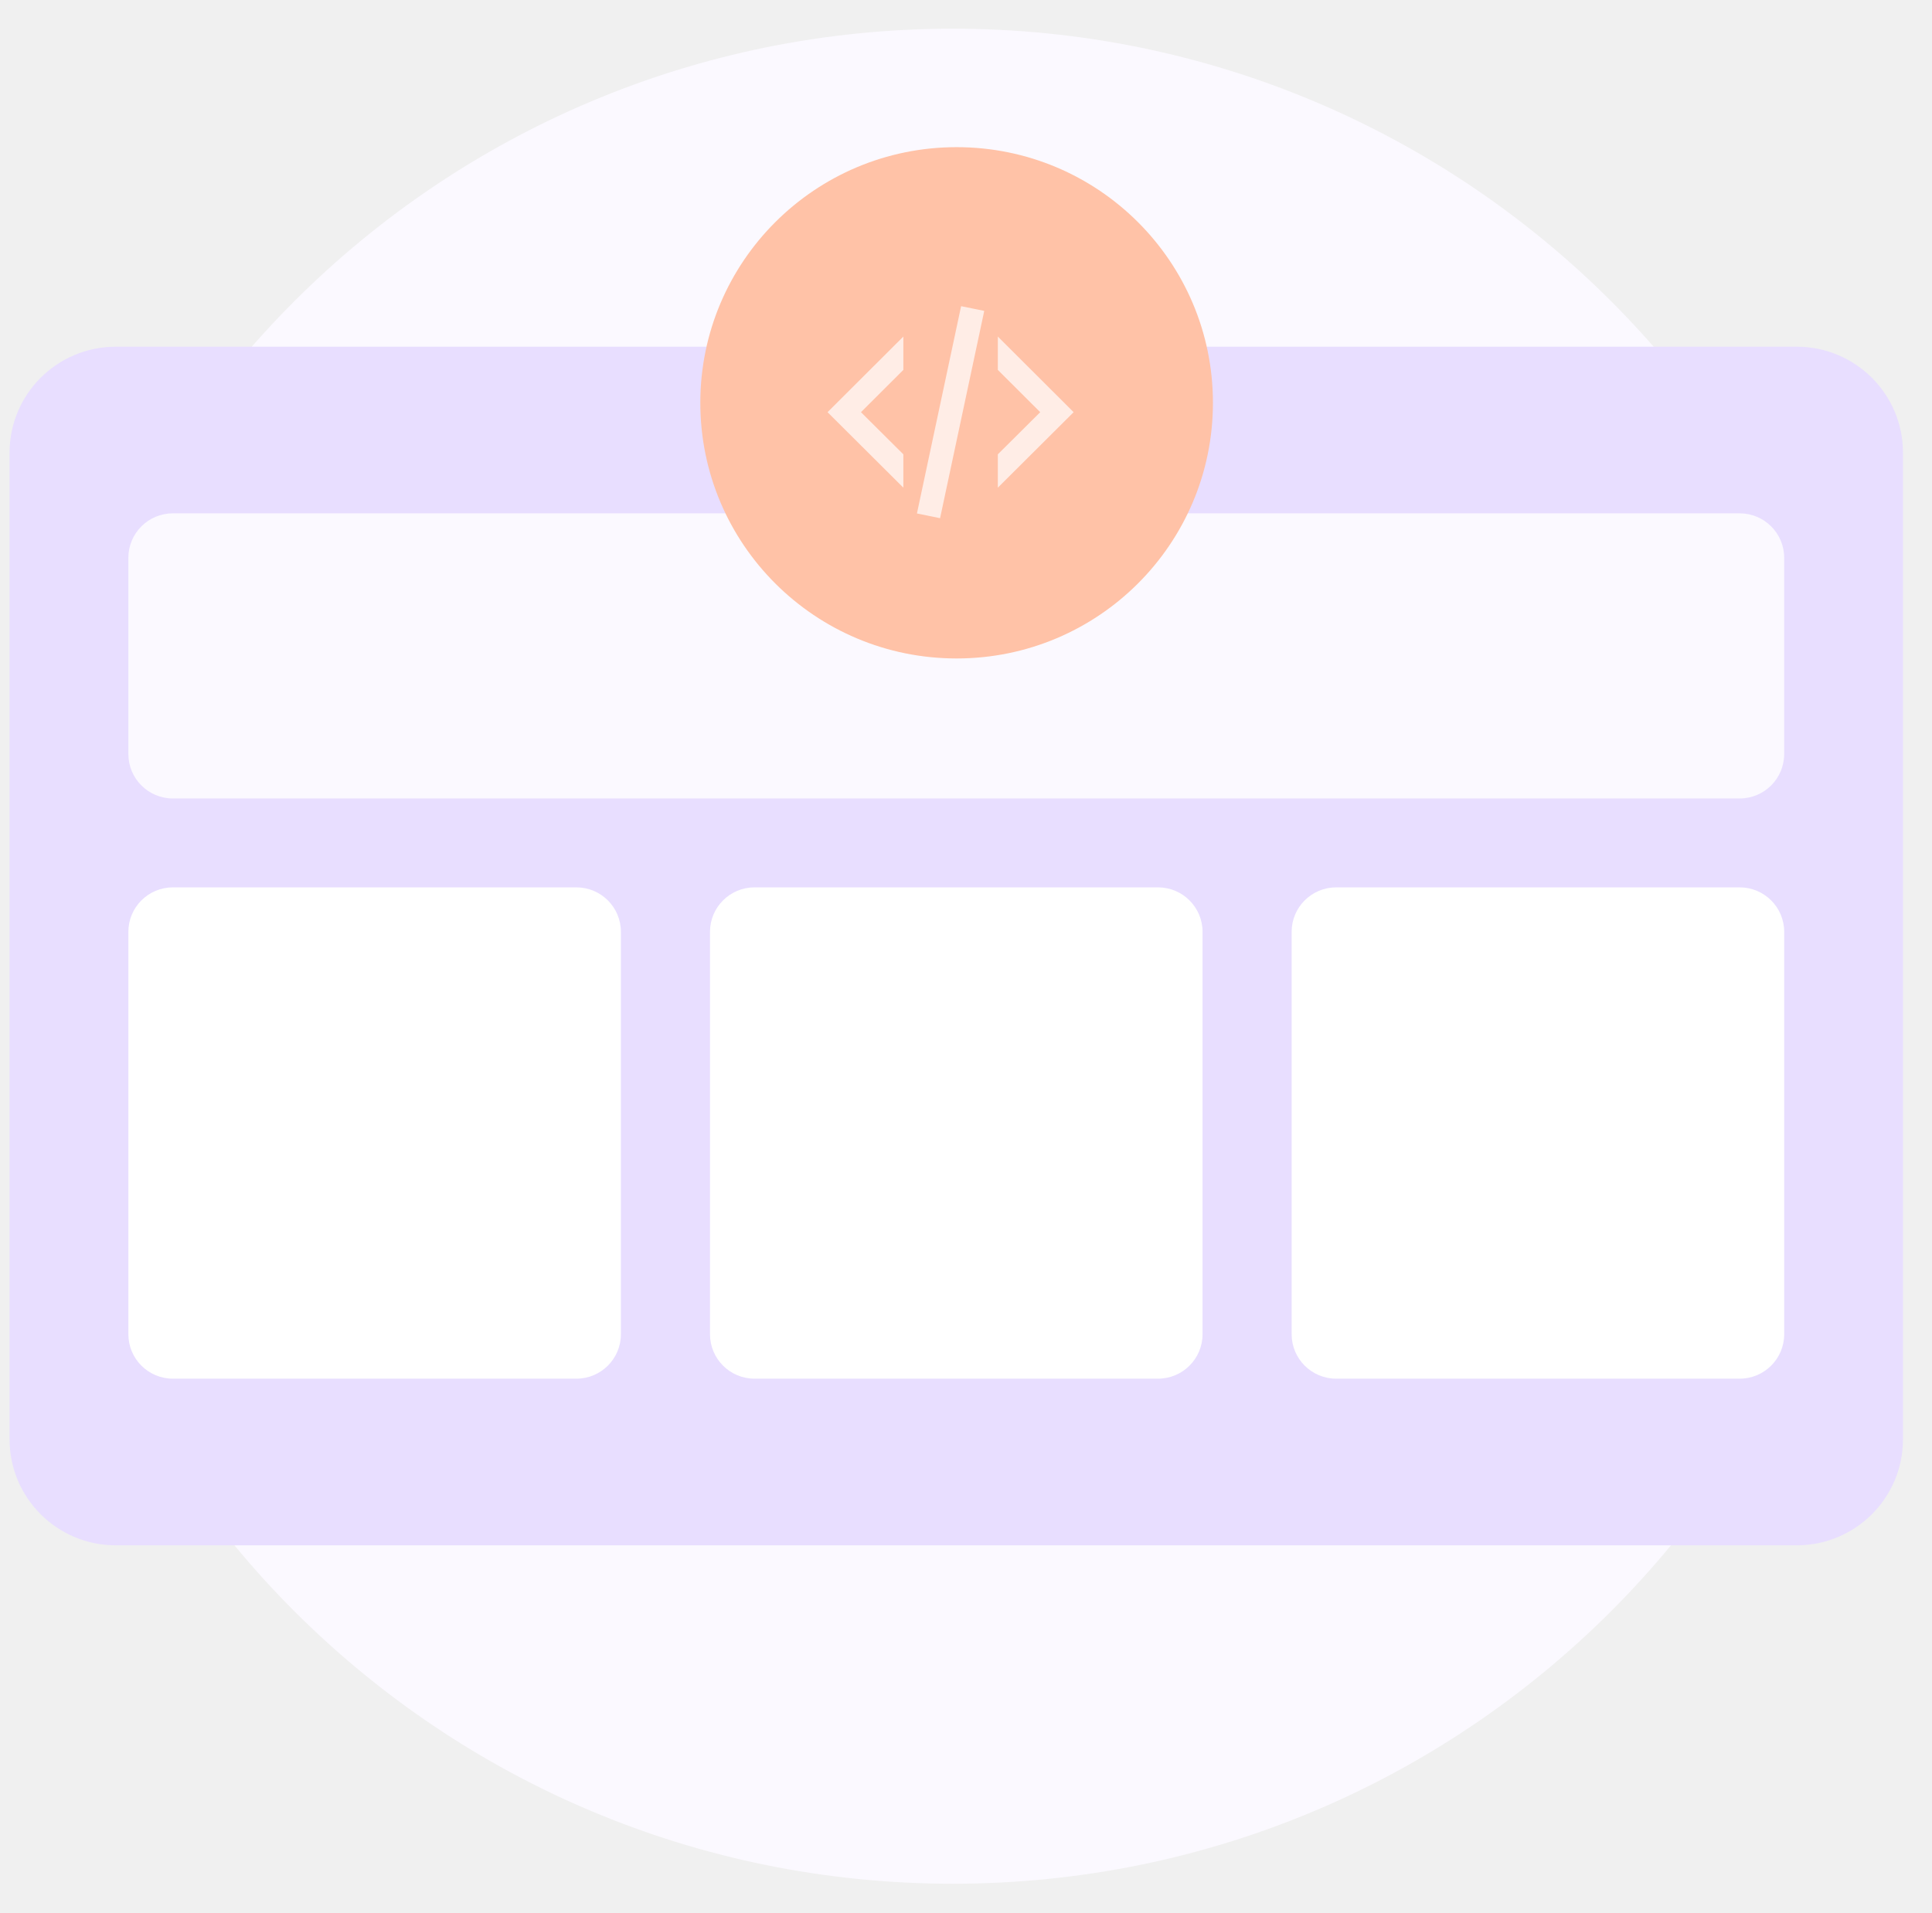
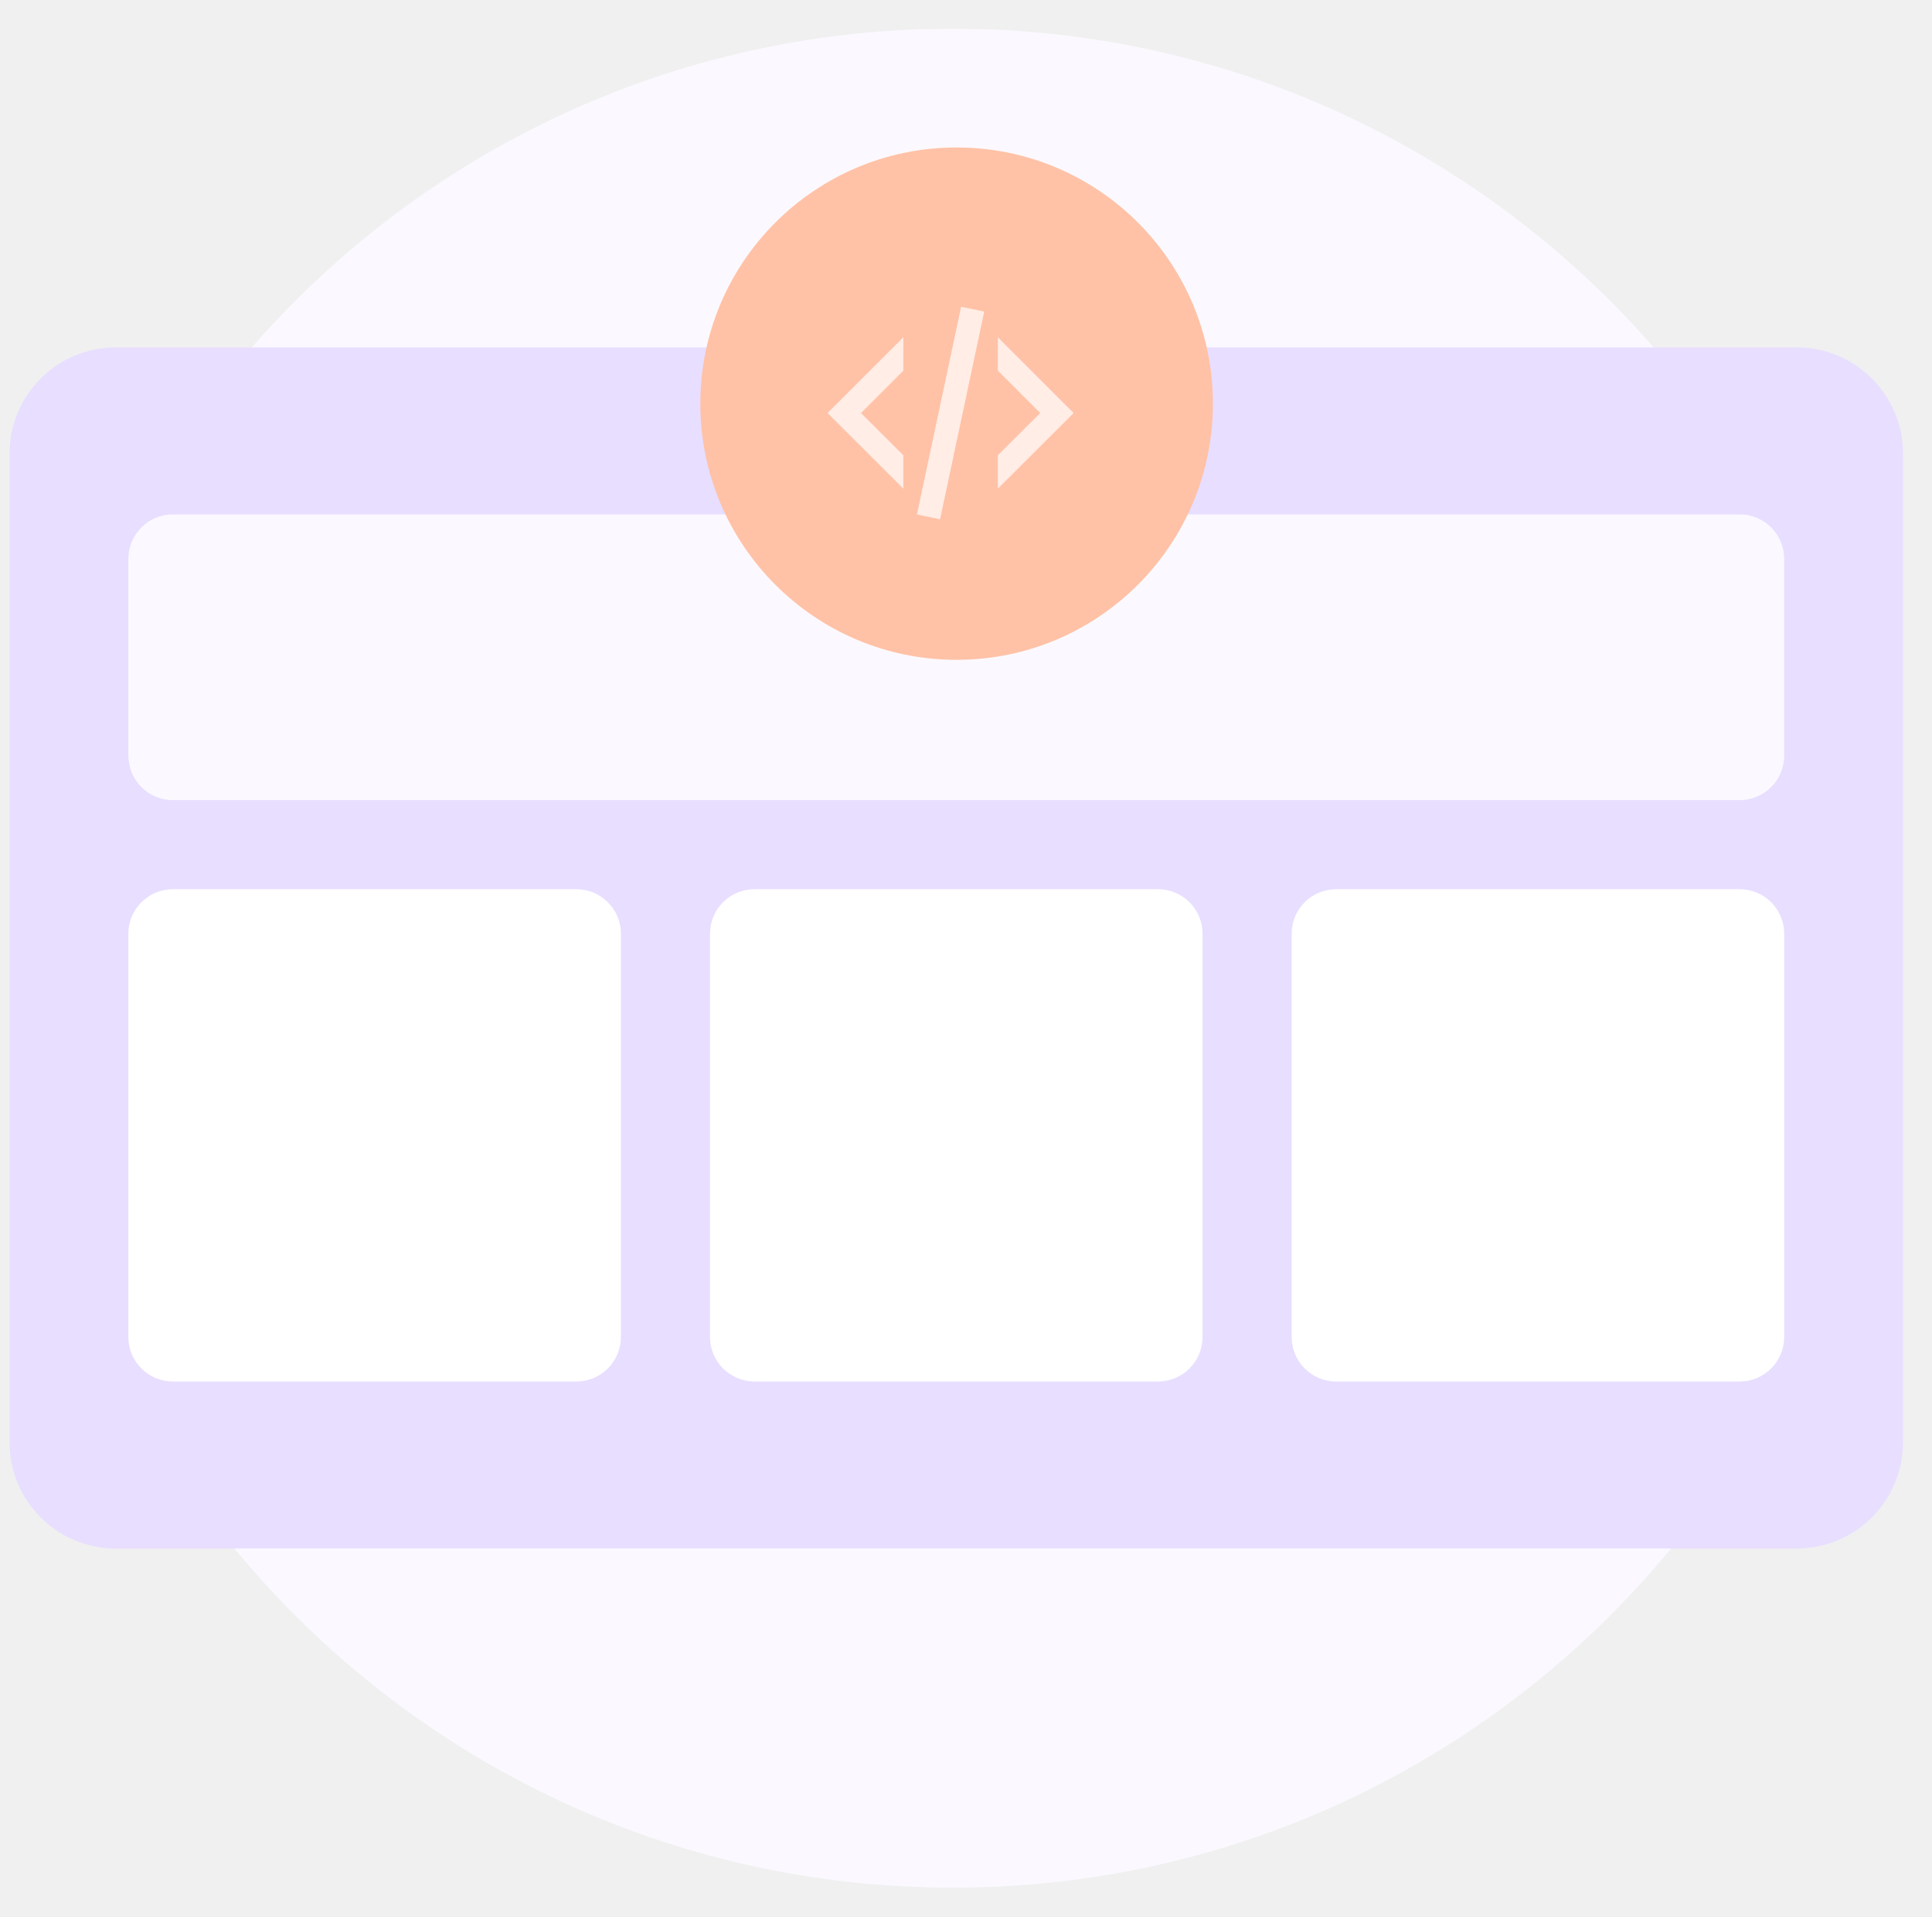
- <svg xmlns="http://www.w3.org/2000/svg" width="101" height="100" viewBox="0 0 101 100" fill="none">
-   <g clip-path="url(#clip0_1339_22217)">
-     <path d="M98.417 50C98.417 23.214 76.653 1.5 49.806 1.5C22.958 1.5 1.194 23.214 1.194 50C1.194 76.786 22.958 98.5 49.806 98.5C76.653 98.5 98.417 76.786 98.417 50Z" fill="#FBF9FF" />
-     <path d="M93.928 18.129H6.056C2.987 18.129 0.5 20.61 0.5 23.672V75.262C0.5 78.323 2.987 80.805 6.056 80.805H93.928C96.996 80.805 99.483 78.323 99.483 75.262V23.672C99.483 20.61 96.996 18.129 93.928 18.129Z" fill="#E8DEFF" />
-     <path d="M90.944 26.842H9.04C7.753 26.842 6.711 27.882 6.711 29.166V39.428C6.711 40.712 7.753 41.752 9.04 41.752H90.944C92.23 41.752 93.272 40.712 93.272 39.428V29.166C93.272 27.882 92.23 26.842 90.944 26.842Z" fill="#FBF9FF" />
-     <path d="M30.13 46.4H9.04C7.753 46.4 6.711 47.441 6.711 48.724V69.767C6.711 71.05 7.753 72.091 9.04 72.091H30.13C31.417 72.091 32.459 71.05 32.459 69.767V48.724C32.459 47.441 31.417 46.4 30.13 46.4Z" fill="white" />
-     <path d="M60.537 46.4H39.446C38.16 46.4 37.117 47.441 37.117 48.724V69.767C37.117 71.05 38.16 72.091 39.446 72.091H60.537C61.823 72.091 62.866 71.05 62.866 69.767V48.724C62.866 47.441 61.823 46.4 60.537 46.4Z" fill="white" />
-     <path d="M90.944 46.4H69.853C68.567 46.4 67.524 47.441 67.524 48.724V69.767C67.524 71.05 68.567 72.091 69.853 72.091H90.944C92.23 72.091 93.273 71.05 93.273 69.767V48.724C93.273 47.441 92.23 46.4 90.944 46.4Z" fill="white" />
-     <path d="M50.01 34.431C57.41 34.431 63.409 28.446 63.409 21.063C63.409 13.68 57.41 7.695 50.01 7.695C42.61 7.695 36.611 13.68 36.611 21.063C36.611 28.446 42.61 34.431 50.01 34.431Z" fill="#FFC2A7" />
-     <path d="M50.244 16.01L51.454 16.256L49.145 27.096L47.935 26.849L50.244 16.01ZM54.38 21.553L52.164 19.342V17.599L56.127 21.553L52.164 25.5V23.757L54.38 21.553ZM43.262 21.553L47.225 17.599V19.342L45.009 21.553L47.225 23.757V25.5L43.262 21.553Z" fill="#FFEDE6" />
+ <svg xmlns="http://www.w3.org/2000/svg" width="120" height="119" viewBox="0 0 120 119" fill="none">
+   <mask id="mask0_11297_2202" style="mask-type:luminance" maskUnits="userSpaceOnUse" x="0" y="1" width="120" height="117">
+     <path d="M119.406 1.785H0.594V117.215H119.406V1.785Z" fill="white" />
+   </mask>
+   <g mask="url(#mask0_11297_2202)">
+     <path d="M116.931 59.5C116.931 27.625 91.073 1.785 59.175 1.785C27.277 1.785 1.419 27.625 1.419 59.5C1.419 91.375 27.277 117.215 59.175 117.215C91.073 117.215 116.931 91.375 116.931 59.5Z" fill="#FBF9FF" />
+     <path d="M111.597 21.573H7.195C3.549 21.573 0.594 24.526 0.594 28.169V89.562C0.594 93.204 3.549 96.158 7.195 96.158H111.597C115.243 96.158 118.198 93.204 118.198 89.562V28.169C118.198 24.526 115.243 21.573 111.597 21.573Z" fill="#E8DEFF" />
+     <path d="M108.052 31.942H10.74C9.212 31.942 7.973 33.18 7.973 34.707V46.92C7.973 48.447 9.212 49.685 10.74 49.685H108.052C109.58 49.685 110.819 48.447 110.819 46.92V34.707C110.819 33.18 109.58 31.942 108.052 31.942Z" fill="#FBF9FF" />
+     <path d="M35.798 55.217H10.74C9.212 55.217 7.973 56.454 7.973 57.982V83.023C7.973 84.55 9.212 85.788 10.74 85.788H35.798C37.327 85.788 38.566 84.55 38.566 83.023V57.982C38.566 56.454 37.327 55.217 35.798 55.217Z" fill="white" />
+     <path d="M71.925 55.217H46.867C45.339 55.217 44.1 56.454 44.1 57.982V83.023C44.1 84.55 45.339 85.788 46.867 85.788H71.925C73.453 85.788 74.692 84.55 74.692 83.023V57.982C74.692 56.454 73.453 55.217 71.925 55.217Z" fill="white" />
+     <path d="M108.052 55.217H82.994C81.466 55.217 80.227 56.454 80.227 57.982V83.023C80.227 84.55 81.466 85.788 82.994 85.788H108.052C109.58 85.788 110.819 84.55 110.819 83.023V57.982C110.819 56.454 109.58 55.217 108.052 55.217Z" fill="white" />
+     <path d="M59.417 40.974C68.21 40.974 75.337 33.851 75.337 25.065C75.337 16.28 68.21 9.157 59.417 9.157C50.626 9.157 43.498 16.28 43.498 25.065C43.498 33.851 50.626 40.974 59.417 40.974Z" fill="#FFC2A7" />
+     <path d="M59.696 19.052L61.133 19.345L58.39 32.244L56.953 31.95L59.696 19.052ZM64.609 25.648L61.977 23.017V20.942L66.685 25.648L61.977 30.346V28.271L64.609 25.648ZM51.401 25.648L56.109 20.942V23.017L53.476 25.648L56.109 28.271V30.346L51.401 25.648Z" fill="#FFEDE6" />
  </g>
-   <defs>
-     <clipPath id="clip0_1339_22217">
-       <rect width="100" height="97" fill="white" transform="translate(0.5 1.5)" />
-     </clipPath>
-   </defs>
</svg>
